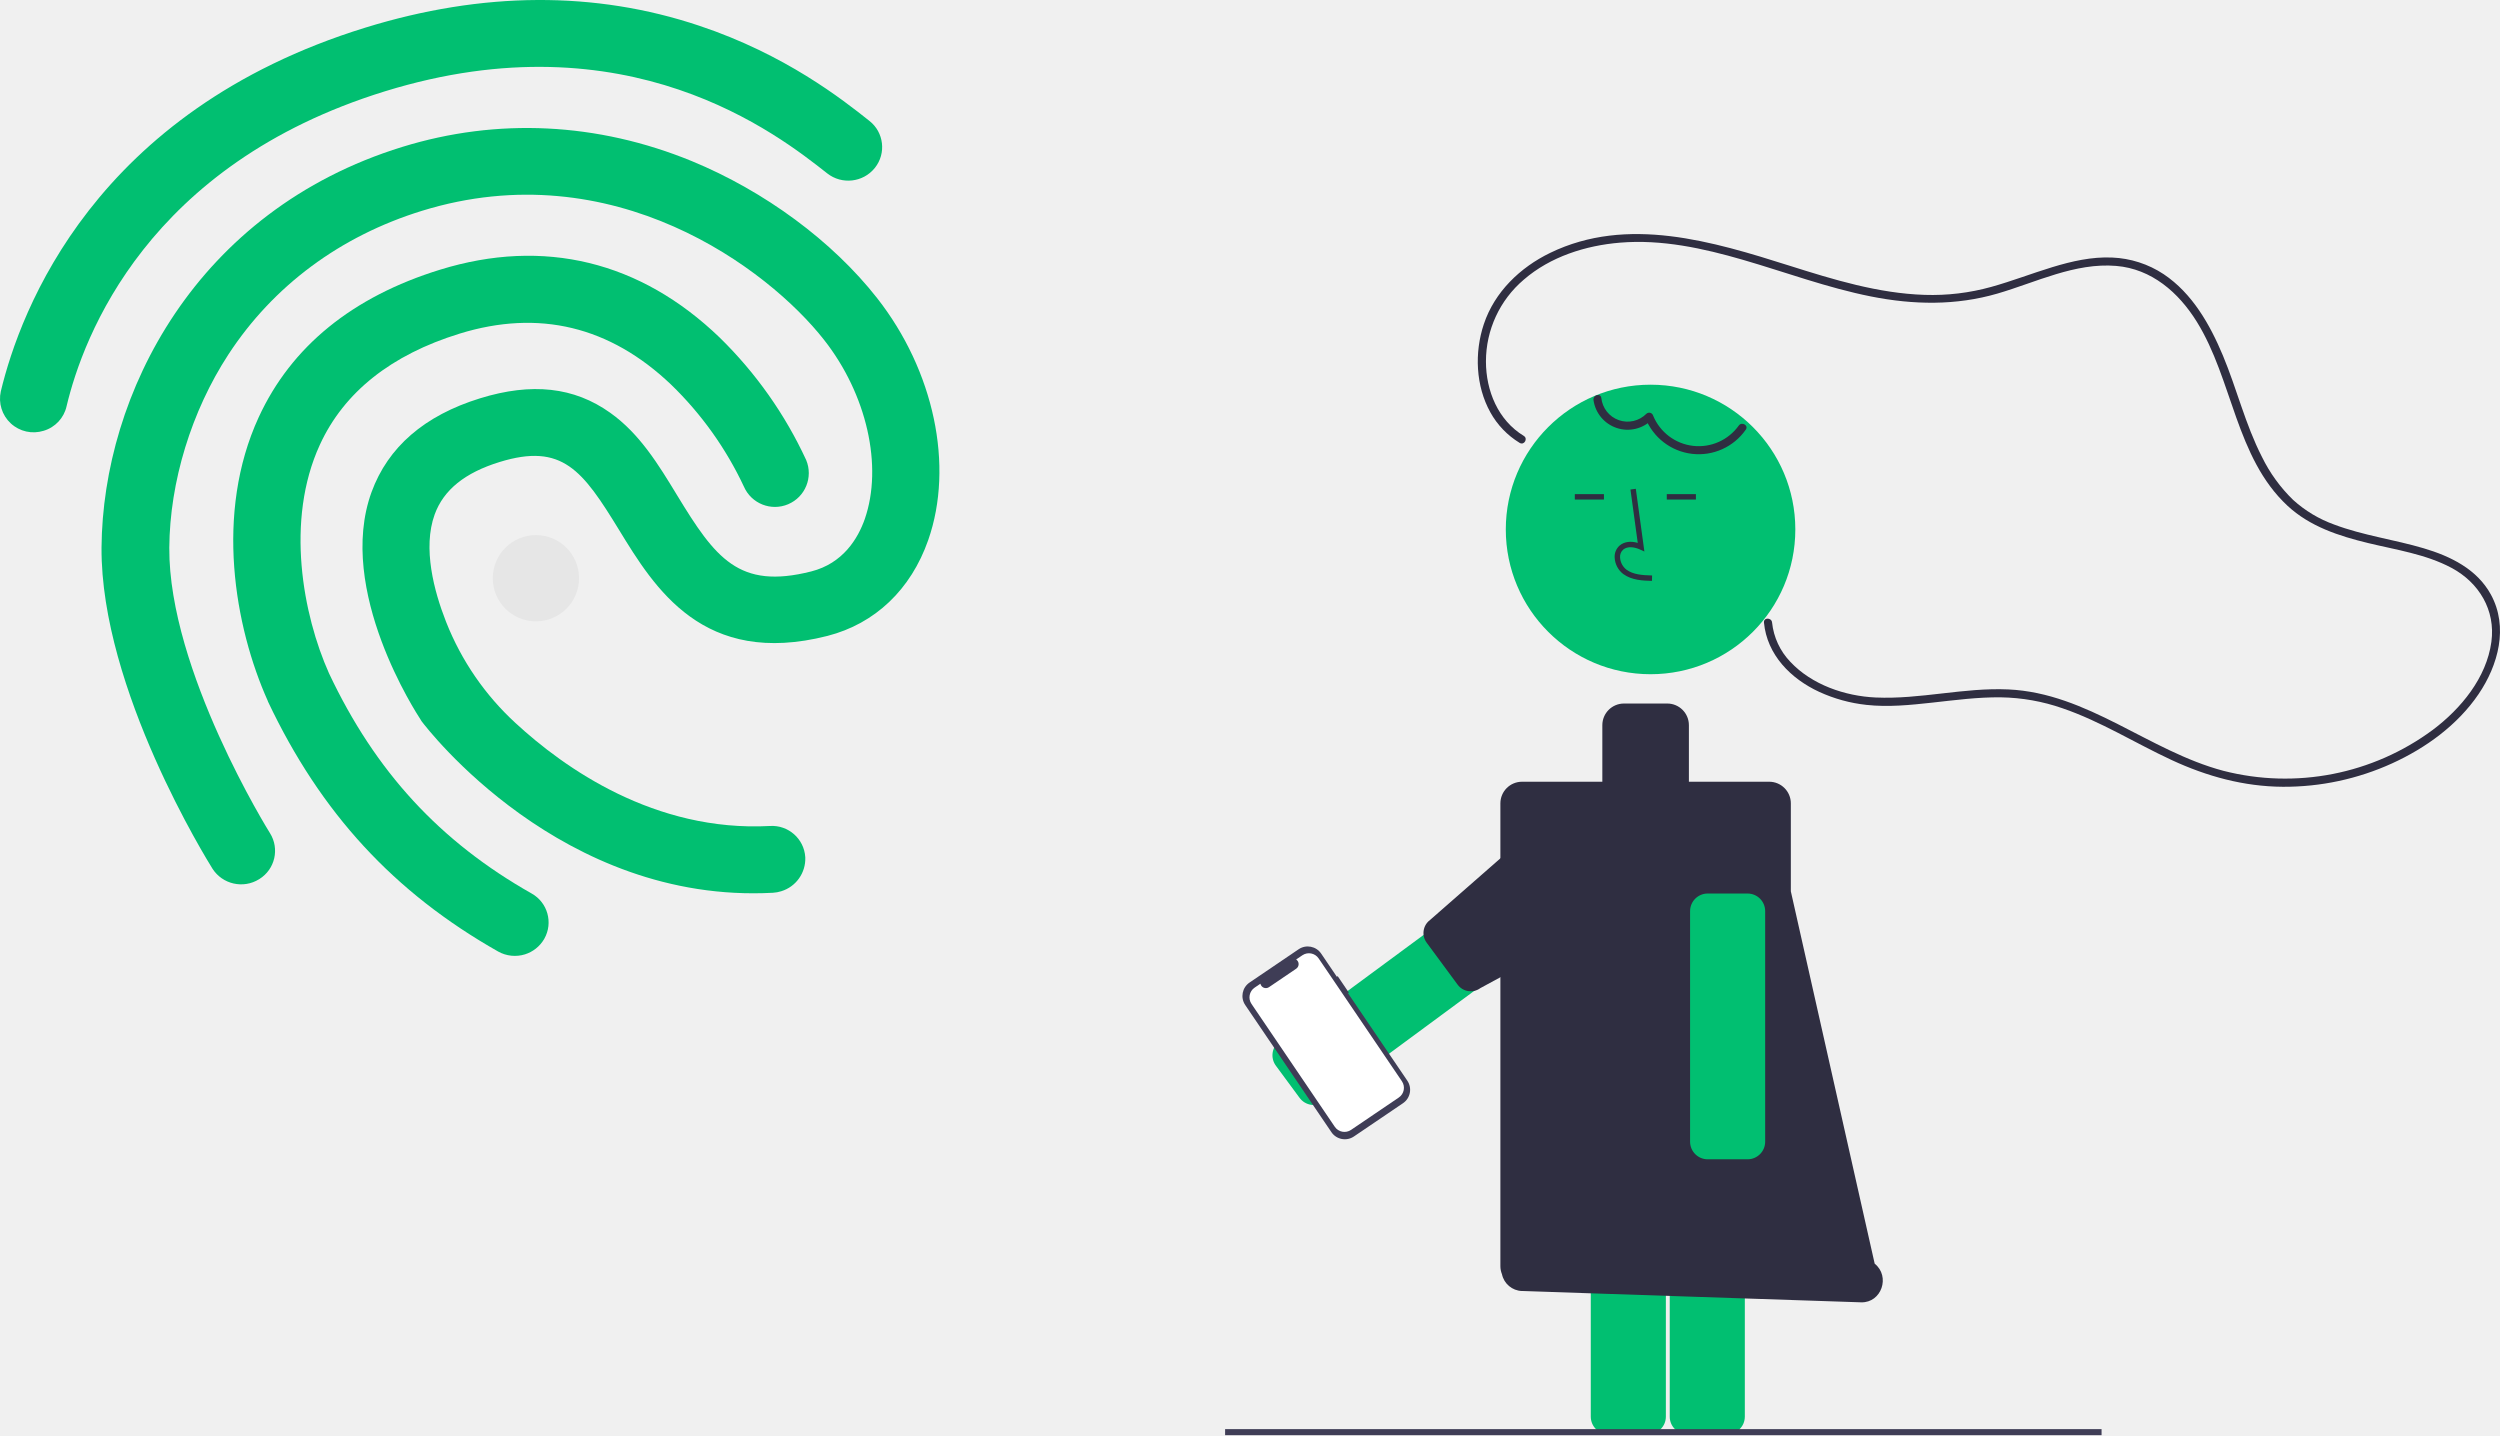
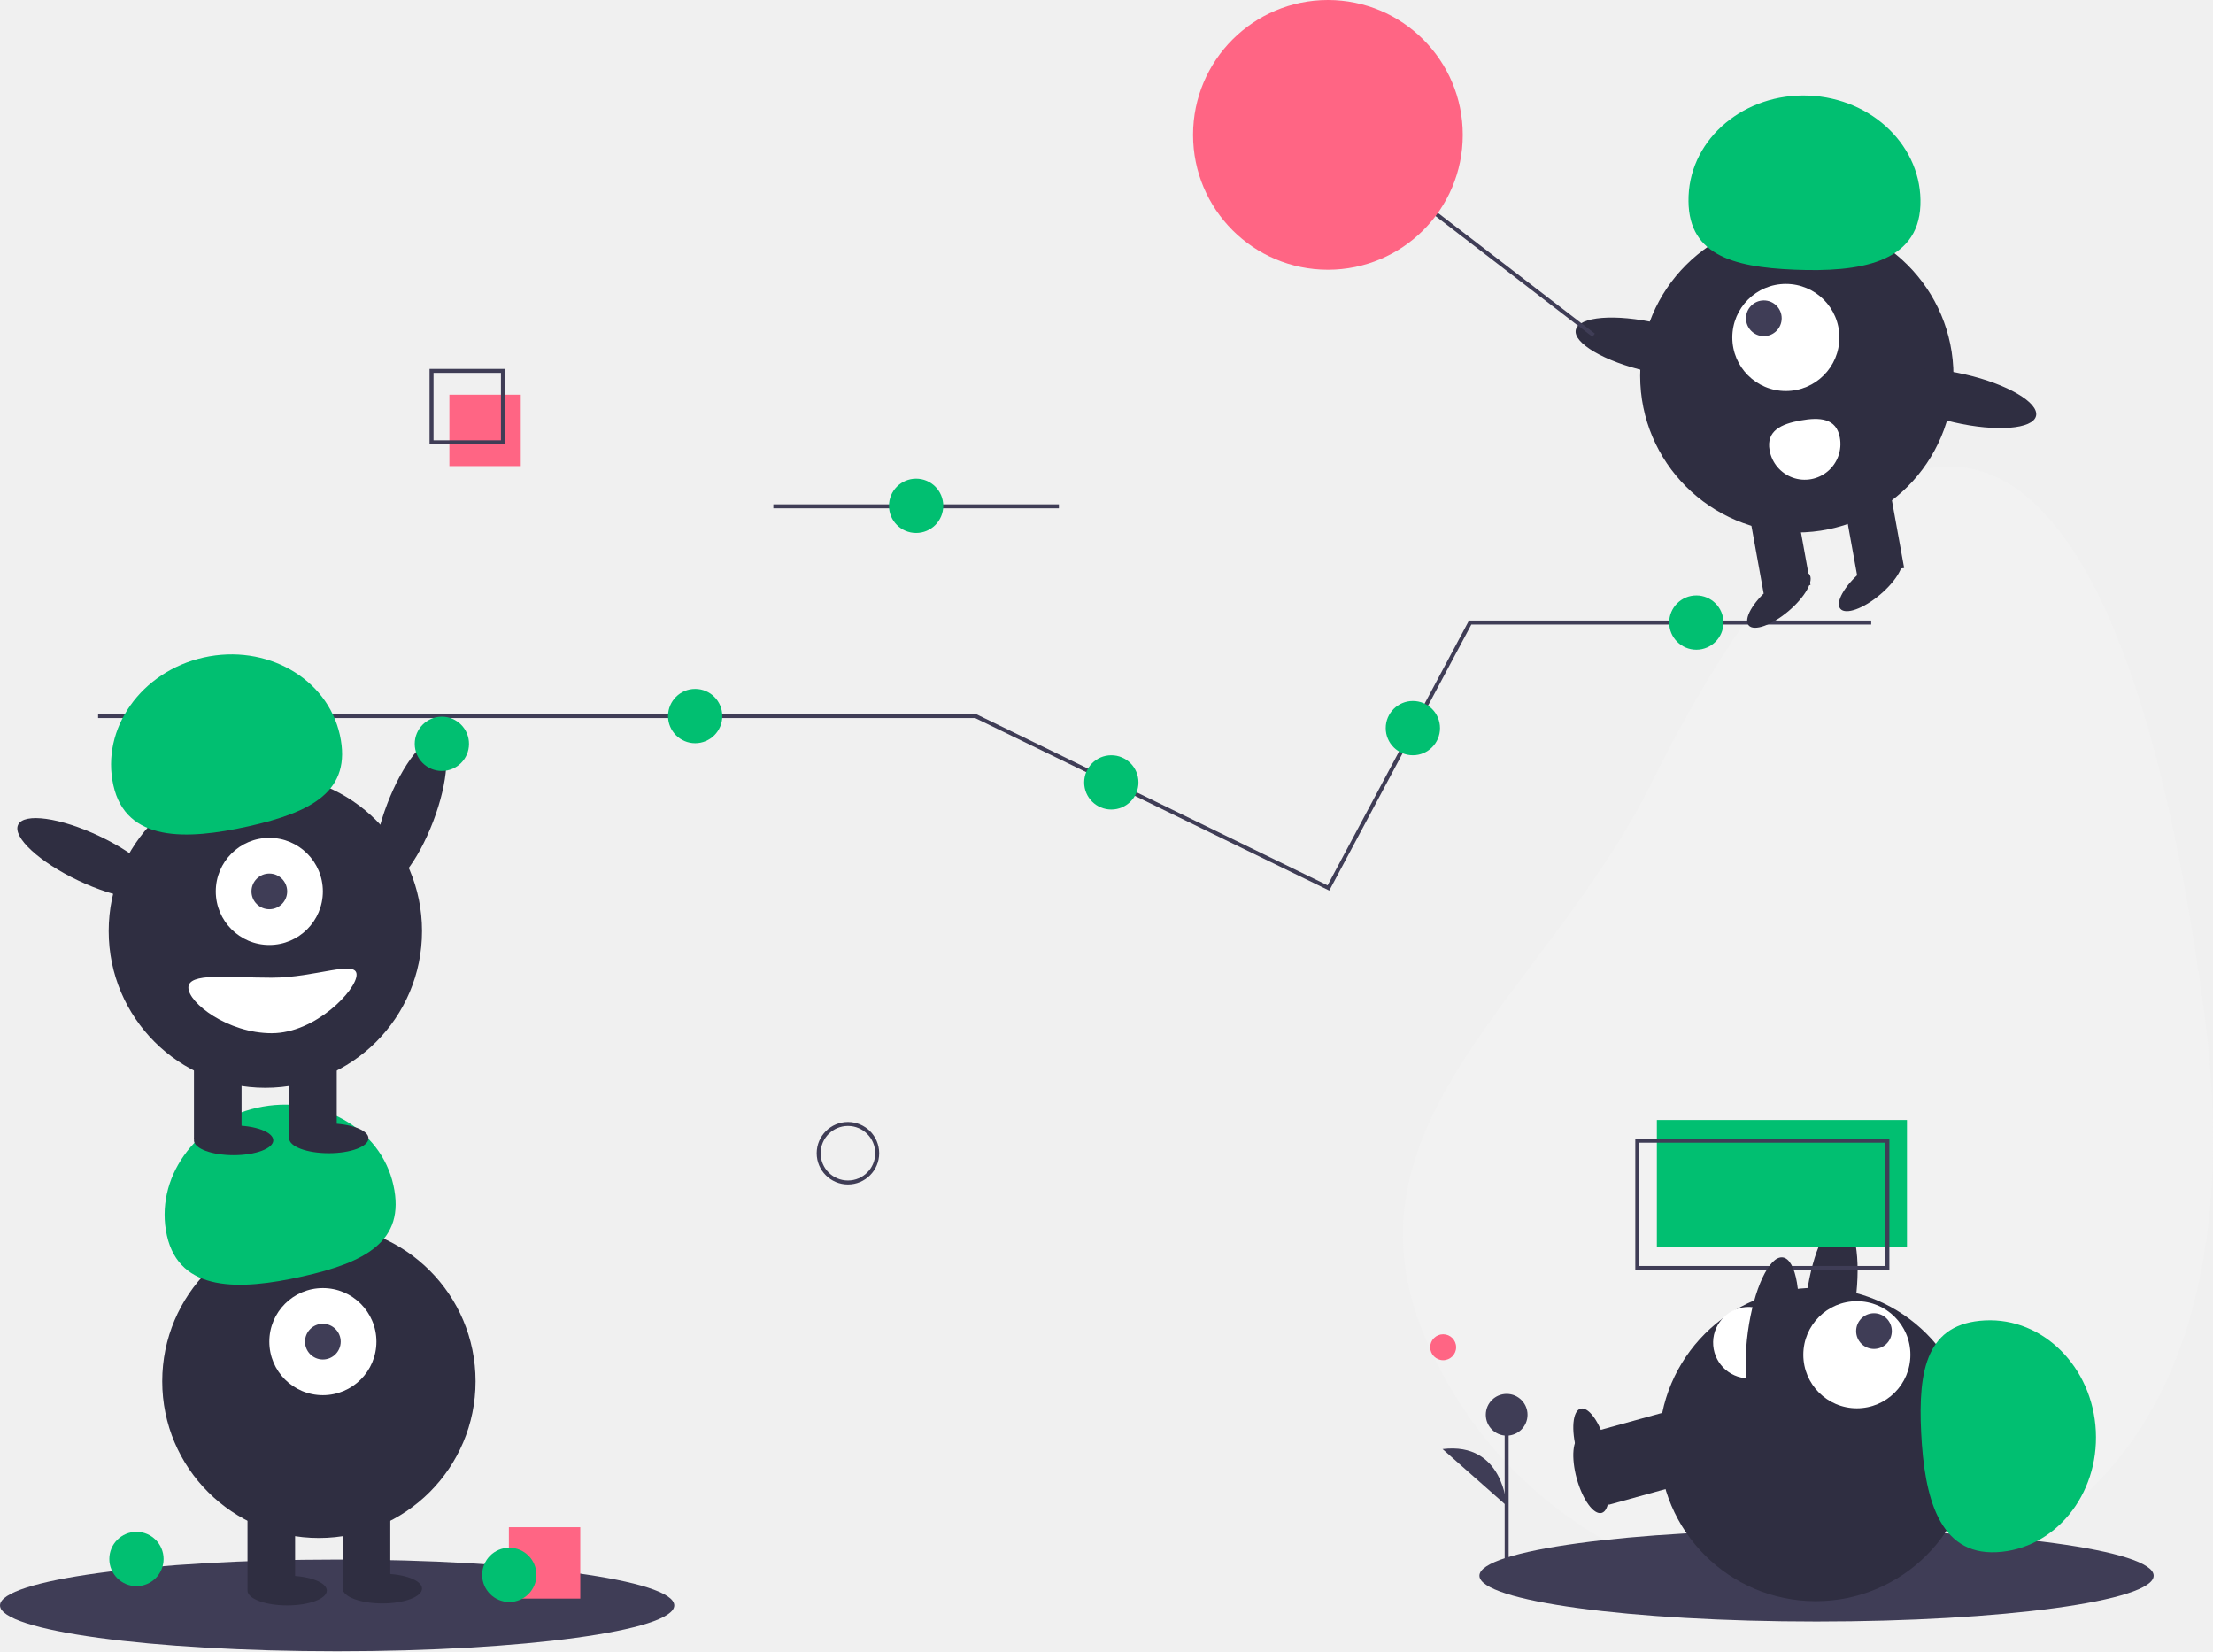
- <svg xmlns="http://www.w3.org/2000/svg" id="bb441d3c-cf2a-489d-ae6b-061a3c0e4b94" data-name="Layer 1" width="924.256" height="530.591" viewBox="0 0 924.256 530.591">
-   <path d="M153.998,343.966a12.416,12.416,0,0,1-15.82-14.588c7.224-30.053,34.692-103.546,134.758-134.458,43.345-13.39,84.914-13.618,123.5-.684,31.744,10.596,52.817,27.178,62.897,35.193a12.313,12.313,0,0,1,2.017,17.297q-.038.048-.076.095a12.603,12.603,0,0,1-17.561,1.993c-18.263-14.39-73.684-58.105-163.507-30.358C192.5,245.549,168.676,308.922,162.496,334.85a12.231,12.231,0,0,1-8.498,9.117Z" transform="translate(-137.8721 -184.7043)" fill="#01bf71" />
-   <path d="M426.738,514.185a12.346,12.346,0,0,1-3.068.577c-78.175,4.21-127.913-60.735-129.955-63.443l-.379-.625c-1.246-1.933-31.342-47.723-18.093-84.088,6.086-16.625,19.544-28.294,40.116-34.649,19.133-5.91,34.789-4.162,48.115,5.354,10.927,7.753,17.93,19.315,24.717,30.48,14.116,23.182,22.768,34.977,49.6,28.172,11.781-2.99,17.282-12.201,19.795-19.376,6.766-19.525.77-46.143-15.096-66.281-20.497-26.126-77.86-69.52-148.634-47.657-30.223,9.336-54.958,27.734-71.522,53.068-13.722,21.024-21.699,47.137-21.874,71.488-.275,45.341,36.884,104.991,37.236,105.532a12.29,12.29,0,0,1-3.906,16.936q-.057.036-.114.071a12.584,12.584,0,0,1-17.235-3.857c-1.677-2.728-41.356-66.33-41.036-118.732.445-56.8,34.961-124.588,111.154-148.125,35.218-10.879,72.229-9.051,107.058,5.229,26.995,11.136,51.979,29.57,68.497,50.619,21.098,26.868,28.53,62.038,18.926,89.487-6.403,18.3-19.659,30.926-37.275,35.441-45.914,11.679-63.9-17.726-77.018-39.177-13.47-21.991-20.921-32.301-44.202-25.11-12.783,3.949-20.659,10.277-23.971,19.368-4.507,12.428-.236,28.358,4.141,39.525q.068.175.136.349a100.946,100.946,0,0,0,25.613,37.252c18.012,16.634,51.451,40.347,94.07,38.06a12.309,12.309,0,0,1,13.048,11.522q.004.059.007.118a12.579,12.579,0,0,1-8.852,12.472Z" transform="translate(-137.8721 -184.7043)" fill="#01bf71" />
-   <path d="M331.94,537.534a12.616,12.616,0,0,1-9.871-1.031c-38.557-21.846-65.625-51.228-85.116-92.41l-.078-.254c-12.284-27.458-19.679-69.409-3.367-104.866,12.042-26.162,34.646-44.552,67.071-54.568,38.35-11.847,74.059-3.125,103.366,25.103A153.17,153.17,0,0,1,435.929,354.806a12.516,12.516,0,0,1-23.031,9.804,128.261,128.261,0,0,0-26.966-37.76c-22.59-21.492-48.85-27.847-78.142-18.799-25.313,7.819-42.743,21.643-51.666,41.092-12.867,27.994-6.243,62.949,3.371,84.462,17.186,36.423,41.025,62.258,74.961,81.451a12.255,12.255,0,0,1,4.655,16.695q-.047.083-.095.166A12.569,12.569,0,0,1,331.94,537.534Z" transform="translate(-137.8721 -184.7043)" fill="#01bf71" />
-   <circle cx="198.128" cy="213.768" r="15.949" fill="#e6e6e6" />
-   <path d="M623.576,593.224a6.57,6.57,0,0,1-.984-.074,6.459,6.459,0,0,1-4.261-2.569L609.57,578.702a6.499,6.499,0,0,1,1.373-9.089l74.899-55.24a6.5,6.5,0,0,1,9.09,1.373l8.76,11.878a6.501,6.501,0,0,1-1.372,9.09L627.42,591.954A6.454,6.454,0,0,1,623.576,593.224Z" transform="translate(-137.8721 -184.7043)" fill="#01bf71" />
-   <path d="M676.769,548.748,665.305,533.205a6,6,0,0,1,1.267-8.39l43.861-38.43a6,6,0,0,1,8.39,1.267l20.964,25.043a6,6,0,0,1-1.267,8.39l-53.361,28.93A6,6,0,0,1,676.769,548.748Z" transform="translate(-137.8721 -184.7043)" fill="#2f2e41" />
-   <path d="M747.246,714.956H732.487a6.508,6.508,0,0,1-6.5-6.5V585.441a6.508,6.508,0,0,1,6.5-6.5h14.759a6.508,6.508,0,0,1,6.5,6.5V708.456A6.508,6.508,0,0,1,747.246,714.956Z" transform="translate(-137.8721 -184.7043)" fill="#01bf71" />
-   <path d="M776.438,714.956H761.678a6.508,6.508,0,0,1-6.5-6.5V585.441a6.508,6.508,0,0,1,6.5-6.5H776.438a6.508,6.508,0,0,1,6.5,6.5V708.456A6.508,6.508,0,0,1,776.438,714.956Z" transform="translate(-137.8721 -184.7043)" fill="#01bf71" />
-   <rect x="452.923" y="528.351" width="324.033" height="2.241" fill="#3f3d56" />
-   <circle cx="610.216" cy="195.742" r="53.519" fill="#01bf71" />
-   <path d="M830.944,651.879,799.95,514.234V481.712a8,8,0,0,0-8-8H762.26V452.799a8,8,0,0,0-8-8h-16a8,8,0,0,0-8,8v20.913H700.569a8,8,0,0,0-8,8V652.799a7.968,7.968,0,0,0,.584,2.993,7.834,7.834,0,0,0,7.377,6.207L825.955,666.18C833.451,666.377,836.852,656.628,830.944,651.879Z" transform="translate(-137.8721 -184.7043)" fill="#2f2e41" />
-   <path d="M748.603,399.461c-3.306-.093-7.42-.208-10.589-2.523a8.131,8.131,0,0,1-3.2-6.07,5.471,5.471,0,0,1,1.86-4.495c1.657-1.398,4.076-1.726,6.678-.961l-2.699-19.727,1.982-.271,3.172,23.19-1.654-.759c-1.919-.881-4.552-1.328-6.188.055a3.513,3.513,0,0,0-1.152,2.896,6.143,6.143,0,0,0,2.381,4.526c2.467,1.802,5.746,2.035,9.466,2.139Z" transform="translate(-137.8721 -184.7043)" fill="#2f2e41" />
-   <rect x="582.21" y="182.682" width="10.771" height="2" fill="#2f2e41" />
-   <rect x="616.21" y="182.682" width="10.771" height="2" fill="#2f2e41" />
-   <path d="M701.221,345.854c-9.507-5.761-13.984-16.691-13.992-27.5a39.637,39.637,0,0,1,14.012-30.275c9.792-8.469,22.831-12.613,35.57-13.666,15.413-1.274,30.726,2.076,45.446,6.352,15.761,4.579,31.205,10.339,47.339,13.545,15.656,3.111,31.354,3.417,46.768-1.081,14.227-4.152,28.668-11.488,43.864-10.216,13.125,1.098,23.092,9.832,29.797,20.623,13.312,21.424,14.363,50.178,33.507,68.018,8.277,7.713,19.06,11.208,29.836,13.819,10.334,2.504,21.358,4.109,30.841,9.177,10.169,5.435,16.325,15.65,14.734,27.354-1.807,13.294-11.266,24.735-21.681,32.545A91.731,91.731,0,0,1,959.868,469.675c-27.632-7.331-50.088-28.746-79.528-30.088-16.424-.749-32.594,3.726-49.015,2.984-11.381-.514-23.63-4.722-31.557-13.185a24.709,24.709,0,0,1-6.757-14.537c-.179-1.906-3.181-1.924-3,0,1.125,11.957,9.927,20.789,20.43,25.644a56.355,56.355,0,0,0,17.48,4.812c8.036.888,16.229.048,24.228-.829,8.455-.927,16.924-2.069,25.448-1.967a72.74,72.74,0,0,1,22.837,4.061c14.106,4.838,26.813,12.865,40.288,19.116,13.042,6.051,26.7,9.802,41.146,9.895a96.211,96.211,0,0,0,40.368-8.657c12.478-5.684,24.203-14.169,31.972-25.608,7.284-10.724,11.108-24.793,4.553-36.799-5.138-9.41-14.936-14.172-24.816-17.103-10.952-3.25-22.399-4.734-33.12-8.781a45.593,45.593,0,0,1-15.172-9.1,57.003,57.003,0,0,1-11.531-15.911c-6.138-11.973-9.274-25.123-14.443-37.49-4.788-11.456-11.34-23.002-21.894-30.062a37.244,37.244,0,0,0-19.057-6.152c-7.518-.34-14.988,1.386-22.134,3.561-7.561,2.301-14.939,5.176-22.558,7.294a81.672,81.672,0,0,1-24.669,2.946c-17.122-.558-33.662-5.644-49.871-10.772-28.396-8.983-59.976-18.601-88.525-4.753-11.124,5.396-20.546,14.448-24.519,26.335-3.515,10.518-3.029,22.787,2.39,32.586a30.455,30.455,0,0,0,10.863,11.33c1.655,1.003,3.165-1.59,1.514-2.59Z" transform="translate(-137.8721 -184.7043)" fill="#2f2e41" />
-   <path d="M783.96,613.299H769.201a6.508,6.508,0,0,1-6.5-6.5V521.544a6.508,6.508,0,0,1,6.5-6.5h14.76a6.508,6.508,0,0,1,6.5,6.5v85.255A6.508,6.508,0,0,1,783.96,613.299Z" transform="translate(-137.8721 -184.7043)" fill="#01bf71" />
-   <path d="M726.988,332.612a12.736,12.736,0,0,0,21.659,7.201l-2.507-.662a21.205,21.205,0,0,0,37.152,4.397c1.13-1.569-1.472-3.069-2.59-1.514a18.21,18.21,0,0,1-31.668-3.68,1.522,1.522,0,0,0-2.507-.662,9.758,9.758,0,0,1-16.644-5.877c-.268-1.904-3.159-1.094-2.893.798Z" transform="translate(-137.8721 -184.7043)" fill="#2f2e41" />
-   <path id="f6ad8881-531f-450f-af8c-ee430f91c944" data-name="Path 33" d="M632.424,545.597l-.313.212-5.808-8.567a5.99,5.99,0,0,0-8.319-1.597h0l-18.15,12.304a5.99,5.99,0,0,0-1.597,8.319l31.861,46.998a5.99,5.99,0,0,0,8.319,1.597h0l18.15-12.304a5.99,5.99,0,0,0,1.597-8.319h0l-21.92-32.333.313-.212Z" transform="translate(-137.8721 -184.7043)" fill="#3f3d56" />
-   <path id="fc886b53-8f7f-459a-8f46-dc88972f03c0" data-name="Path 34" d="M619.357,537.87l-2.293,1.555a2.057,2.057,0,0,1,.014,3.415l-10.064,6.823a2.057,2.057,0,0,1-3.167-1.277l-2.142,1.452a4.33,4.33,0,0,0-1.154,6.014h0l30.793,45.423a4.33,4.33,0,0,0,6.014,1.154h0l17.652-11.967a4.33,4.33,0,0,0,1.154-6.014h0l-30.793-45.423a4.33,4.33,0,0,0-6.014-1.154h0Z" transform="translate(-137.8721 -184.7043)" fill="#fff" />
+ <svg xmlns="http://www.w3.org/2000/svg" id="b32a285a-6b04-4396-8e15-f52ff515c3cb" data-name="Layer 1" width="1115.914" height="832.564" viewBox="0 0 1115.914 832.564">
+   <line x1="389.957" y1="255.282" x2="533.957" y2="255.282" fill="none" stroke="#3f3d56" stroke-miterlimit="10" stroke-width="2" />
+   <ellipse cx="248.867" cy="443.498" rx="39.5" ry="12.4" transform="translate(-296.2973 483.9037) rotate(-69.08217)" fill="#2f2e41" />
+   <path d="M1153.378,543.014c15.666,116.589-5.666,233.305-114.169,278.753S805.904,816.101,760.456,707.599s61.785-173.424,114.169-278.753C981.001,214.952,1104.728,180.95,1153.378,543.014Z" transform="translate(-42.04308 -33.7182)" fill="#f2f2f2" />
+   <ellipse cx="916" cy="794.436" rx="170" ry="23.127" fill="#3f3d56" />
+   <rect x="858.752" y="753.632" width="24" height="43" transform="translate(313.5944 1787.214) rotate(-105.4523)" fill="#2f2e41" />
+   <ellipse cx="844.359" cy="777.24" rx="7.5" ry="20" transform="translate(-218.6063 219.3442) rotate(-15.45227)" fill="#2f2e41" />
+   <ellipse cx="965.361" cy="688.069" rx="39.5" ry="12.4" transform="translate(111.8234 1518.548) rotate(-82.28111)" fill="#2f2e41" />
+   <circle cx="915.585" cy="728.299" r="79" fill="#2f2e41" />
+   <rect x="858.752" y="739.632" width="24" height="43" transform="translate(327.0883 1769.483) rotate(-105.4523)" fill="#2f2e41" />
+   <ellipse cx="844.359" cy="763.24" rx="7.5" ry="20" transform="translate(-214.8762 218.8382) rotate(-15.45227)" fill="#2f2e41" />
+   <circle cx="936.329" cy="683.043" r="27" fill="#fff" />
+   <circle cx="944.963" cy="671.116" r="9" fill="#3f3d56" />
+   <path d="M1048.858,816.306c29.235-1.463,51.625-28.808,50.01-61.076s-26.623-57.241-55.858-55.778-33.822,24.412-32.207,56.681S1019.623,817.769,1048.858,816.306Z" transform="translate(-42.04308 -33.7182)" fill="#01bf71" />
+   <path d="M925.341,728.592a18,18,0,0,1-2.904-35.883c9.909-.802,12.611,7.065,13.413,16.973S935.25,727.79,925.341,728.592Z" transform="translate(-42.04308 -33.7182)" fill="#fff" />
+   <polyline points="49.464 361.025 491.957 361.025 560.56 394.447 669.866 447.699 741.334 313.887 943.574 313.887" fill="none" stroke="#3f3d56" stroke-miterlimit="10" stroke-width="2" />
+   <circle cx="222.811" cy="375.025" r="13.685" fill="#01bf71" />
+   <circle cx="350.541" cy="361.025" r="13.685" fill="#01bf71" />
+   <circle cx="560.384" cy="394.478" r="13.685" fill="#01bf71" />
+   <circle cx="855.379" cy="313.887" r="13.685" fill="#01bf71" />
+   <circle cx="712.443" cy="367.108" r="13.685" fill="#01bf71" />
+   <circle cx="427.576" cy="581.441" r="14.756" fill="none" stroke="#3f3d56" stroke-miterlimit="10" stroke-width="2" />
+   <ellipse cx="170" cy="809.436" rx="170" ry="23.127" fill="#3f3d56" />
+   <circle cx="160.805" cy="696.436" r="79" fill="#2f2e41" />
+   <rect x="124.805" y="758.436" width="24" height="43" fill="#2f2e41" />
+   <rect x="172.805" y="758.436" width="24" height="43" fill="#2f2e41" />
+   <ellipse cx="144.805" cy="801.936" rx="20" ry="7.5" fill="#2f2e41" />
+   <ellipse cx="192.805" cy="800.936" rx="20" ry="7.5" fill="#2f2e41" />
+   <circle cx="162.805" cy="676.436" r="27" fill="#fff" />
+   <circle cx="162.805" cy="676.436" r="9" fill="#3f3d56" />
+   <path d="M126.215,656.687c-6.379-28.568,14.012-57.434,45.544-64.475s62.265,10.41,68.644,38.978-14.519,39.104-46.051,46.145S132.594,685.254,126.215,656.687Z" transform="translate(-42.04308 -33.7182)" fill="#01bf71" />
+   <circle cx="133.805" cy="469.436" r="79" fill="#2f2e41" />
+   <rect x="97.805" y="531.436" width="24" height="43" fill="#2f2e41" />
+   <rect x="145.805" y="531.436" width="24" height="43" fill="#2f2e41" />
+   <ellipse cx="117.805" cy="574.936" rx="20" ry="7.5" fill="#2f2e41" />
+   <ellipse cx="165.805" cy="573.936" rx="20" ry="7.5" fill="#2f2e41" />
+   <circle cx="135.805" cy="449.436" r="27" fill="#fff" />
+   <circle cx="135.805" cy="449.436" r="9" fill="#3f3d56" />
+   <path d="M99.215,429.687c-6.379-28.568,14.012-57.434,45.544-64.475s62.265,10.41,68.644,38.978-14.519,39.104-46.051,46.145S105.594,458.254,99.215,429.687Z" transform="translate(-42.04308 -33.7182)" fill="#01bf71" />
+   <ellipse cx="86.867" cy="466.498" rx="12.4" ry="39.5" transform="translate(-413.8951 311.3589) rotate(-64.62574)" fill="#2f2e41" />
+   <path d="M137.043,531.655c0,7.732,19.909,23,42,23s42.805-21.768,42.805-29.5-20.713,1.5-42.805,1.5S137.043,523.923,137.043,531.655Z" transform="translate(-42.04308 -33.7182)" fill="#fff" />
+   <rect x="835.474" y="564.71" width="126.129" height="64.161" fill="#01bf71" />
+   <rect x="825.603" y="575.129" width="126.129" height="64.161" fill="none" stroke="#3f3d56" stroke-miterlimit="10" stroke-width="2" />
+   <rect x="226.603" y="199" width="36" height="36" fill="#ff6584" />
+   <rect x="217.603" y="187" width="36" height="36" fill="none" stroke="#3f3d56" stroke-miterlimit="10" stroke-width="2" />
+   <circle cx="906.052" cy="189.47" r="79" fill="#2f2e41" />
+   <rect x="974.585" y="279.578" width="24" height="43" transform="matrix(-0.98401, 0.17813, -0.17813, -0.98401, 1968.981, 387.8777)" fill="#2f2e41" />
+   <rect x="927.353" y="288.128" width="24" height="43" transform="translate(1876.795 413.2555) rotate(169.7389)" fill="#2f2e41" />
+   <ellipse cx="939.065" cy="336.103" rx="20" ry="7.5" transform="translate(-36.79955 652.7925) rotate(-40.26106)" fill="#2f2e41" />
+   <ellipse cx="985.313" cy="327.731" rx="20" ry="7.5" transform="translate(-20.43292 680.6981) rotate(-40.26106)" fill="#2f2e41" />
+   <circle cx="900.521" cy="170.146" r="27" fill="#fff" />
+   <circle cx="889.424" cy="160.468" r="9" fill="#3f3d56" />
+   <path d="M1010.415,137.245c1.188-29.247-24.019-54.019-56.301-55.331s-59.415,21.335-60.603,50.582,21.252,35.892,53.534,37.203S1009.227,166.492,1010.415,137.245Z" transform="translate(-42.04308 -33.7182)" fill="#01bf71" />
+   <ellipse cx="875.15" cy="208.796" rx="12.4" ry="39.5" transform="translate(434.0611 981.4555) rotate(-77.0899)" fill="#2f2e41" />
+   <ellipse cx="1030.224" cy="234.584" rx="12.4" ry="39.5" transform="translate(529.3514 1152.636) rotate(-77.0899)" fill="#2f2e41" />
+   <path d="M969.793,254.321a18,18,0,1,1-35.424,6.413c-1.771-9.782,5.792-13.244,15.575-15.014S968.022,244.539,969.793,254.321Z" transform="translate(-42.04308 -33.7182)" fill="#fff" />
+   <line x1="712.603" y1="99" x2="803.603" y2="169" fill="none" stroke="#3f3d56" stroke-miterlimit="10" stroke-width="2" />
+   <circle cx="669.603" cy="68" r="68" fill="#ff6584" />
+   <ellipse cx="935.71" cy="706.84" rx="39.5" ry="12.4" transform="translate(67.55305 1505.415) rotate(-82.28111)" fill="#2f2e41" />
+   <circle cx="68.811" cy="786.025" r="13.685" fill="#01bf71" />
+   <rect x="256.603" y="770" width="36" height="36" fill="#ff6584" />
+   <circle cx="256.811" cy="794.025" r="13.685" fill="#01bf71" />
+   <circle cx="461.957" cy="255.025" r="13.685" fill="#01bf71" />
+   <circle cx="727.721" cy="679.252" r="6.535" fill="#ff6584" />
+   <line x1="759.739" y1="787.725" x2="759.739" y2="713.313" fill="#3f3d56" stroke="#3f3d56" stroke-miterlimit="10" stroke-width="2" />
+   <circle cx="759.739" cy="713.313" r="10.523" fill="#3f3d56" />
+   <path d="M801.782,792.893s-1.503-32.332-32.32-28.574" transform="translate(-42.04308 -33.7182)" fill="#3f3d56" />
</svg>
